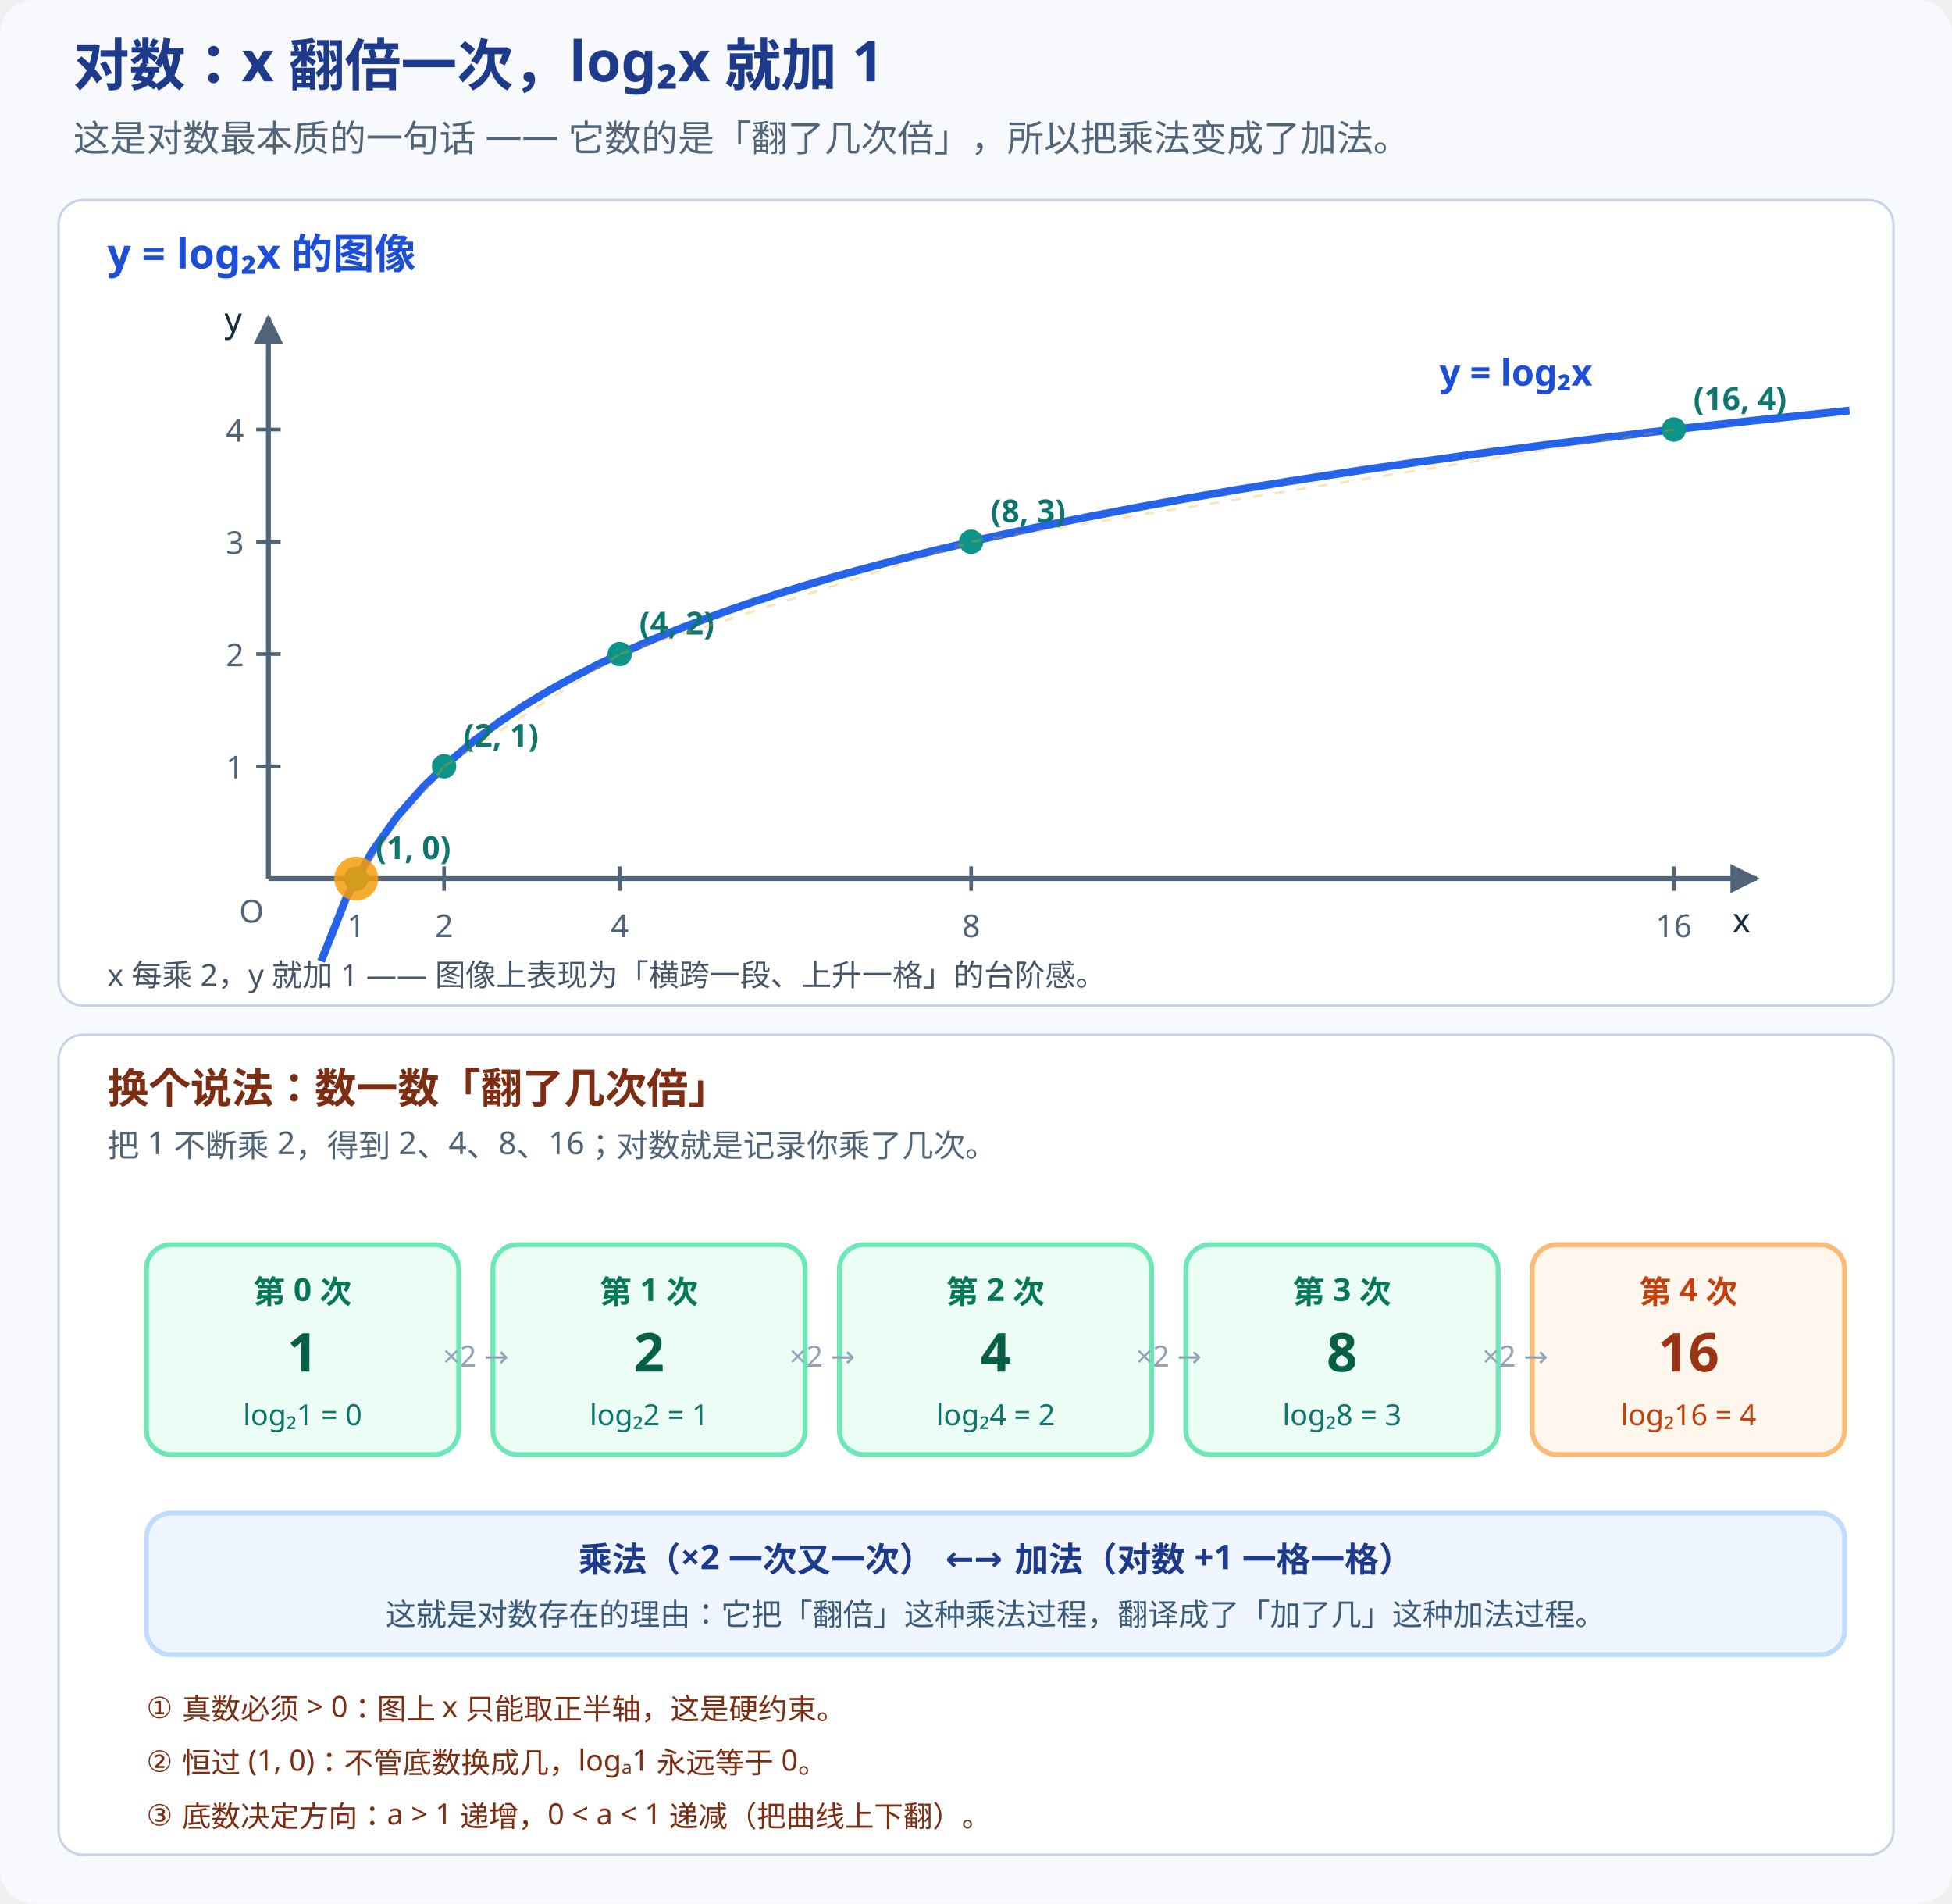
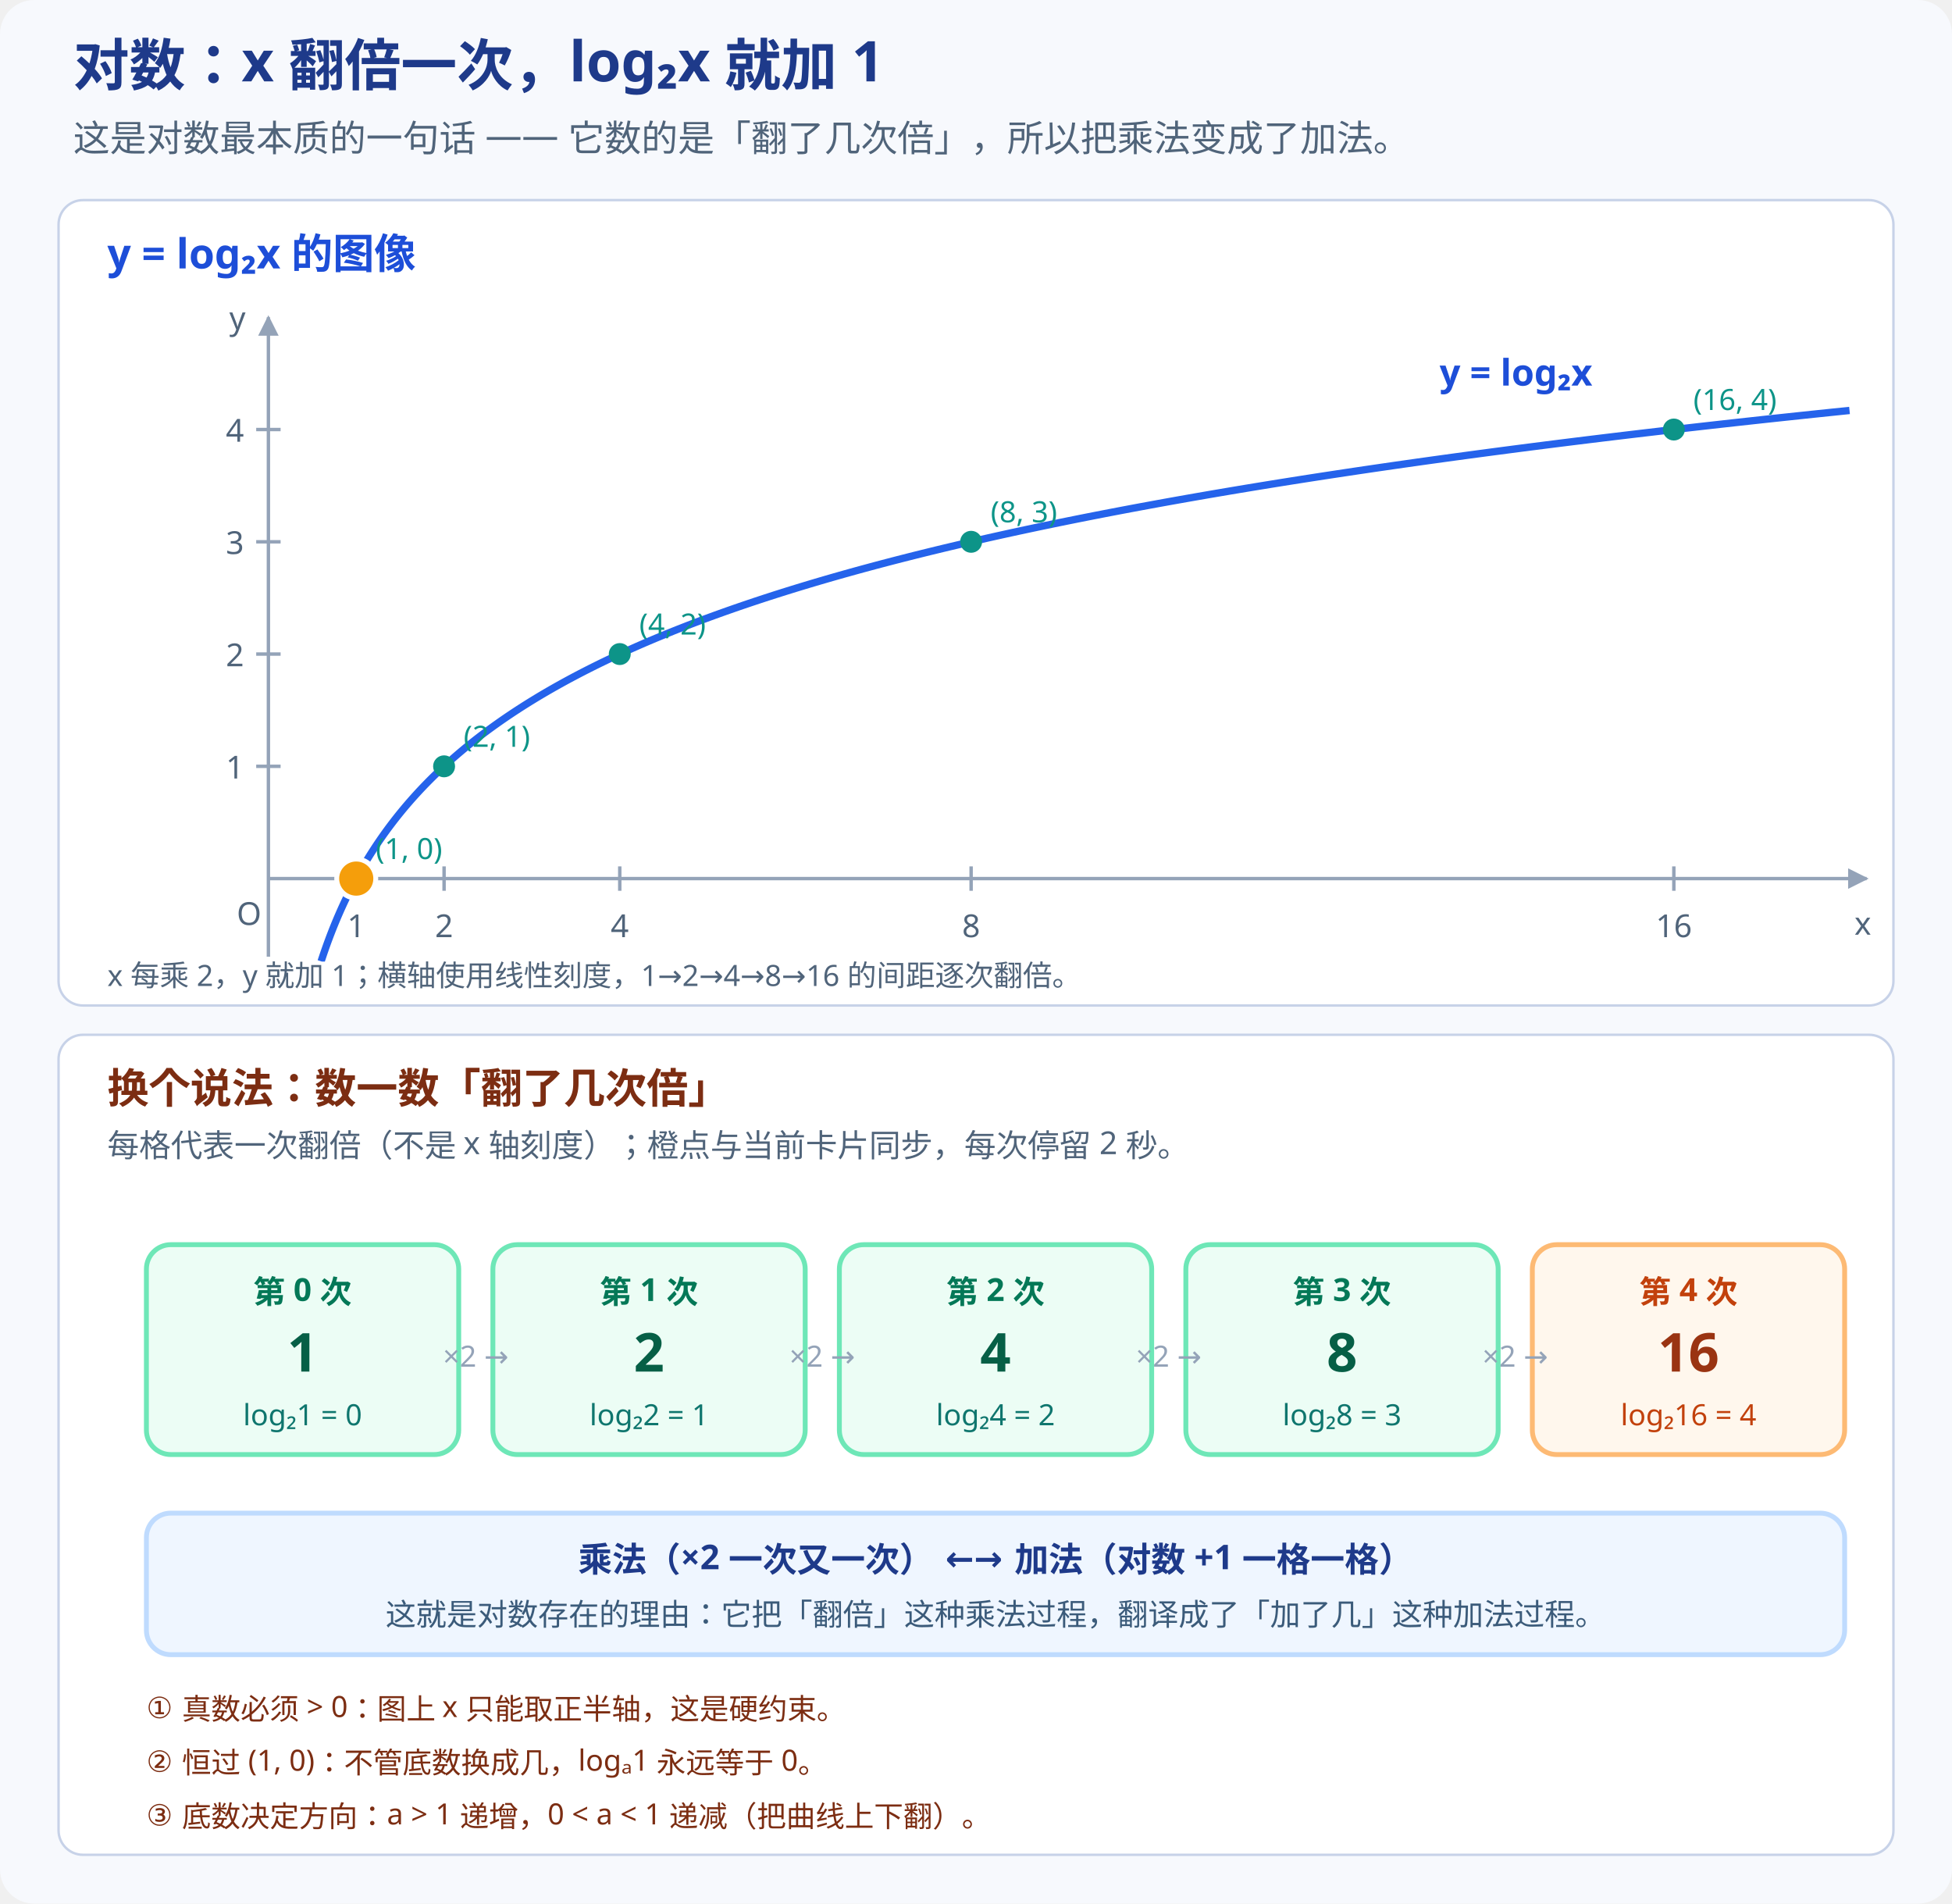
<svg xmlns="http://www.w3.org/2000/svg" viewBox="0 0 800 780" width="100%" role="img" aria-labelledby="lgIntroTitle lgIntroDesc">
  <defs>
    <marker id="lgIArrow" viewBox="0 0 10 10" refX="9" refY="5" markerWidth="6" markerHeight="6" orient="auto-start-reverse">
      <path d="M0 0 L10 5 L0 10 Z" fill="context-stroke" />
    </marker>
    <style>
      text { font-family: 'Microsoft YaHei','PingFang SC',sans-serif; }
      .still { display: none; }
      @media (prefers-reduced-motion: reduce) {
        .motion { display: none; }
        .still { display: inline; }
      }
-       /* 动点沿对数曲线滑动：x 从 1 到 16 */
-       .walk { animation: walk 8s ease-in-out infinite; }
-       @keyframes walk {
-         0%, 8%   { transform: translate(0, 0); opacity: 1; }
-         25%      { transform: translate(36px, -46px); }
-         42%      { transform: translate(72px, -92px); }
-         59%      { transform: translate(144px, -138px); }
-         76%, 92% { transform: translate(216px, -184px); }
-         100%     { transform: translate(0, 0); }
-       }
-       /* 下方的刻度条逐个点亮 */
-       .tick1 { animation: lit 8s ease-in-out infinite; }
-       .tick2 { animation: lit 8s ease-in-out infinite .9s; }
-       .tick3 { animation: lit 8s ease-in-out infinite 1.8s; }
-       .tick4 { animation: lit 8s ease-in-out infinite 2.7s; }
-       .tick5 { animation: lit 8s ease-in-out infinite 3.6s; }
-       @keyframes lit {
-         0%, 10%   { opacity: .18; }
-         22%, 88%  { opacity: 1; }
-         100%      { opacity: .18; }
-       }
-       .glow { animation: glowPulse 3s ease-in-out infinite; }
-       @keyframes glowPulse {
-         0%, 100% { opacity: .25; }
-         50%      { opacity: .65; }
-       }
+       /* Each held frame is an exact (2^n,n) point; both coordinates change together. */
+       .tick1 { animation: lit0 10s steps(1,end) infinite; }
+       @keyframes lit0 { 0% { opacity: 1; } 20% { opacity: .18; } 40% { opacity: .18; } 60% { opacity: .18; } 80% { opacity: .18; } }
+       .tick2 { animation: lit1 10s steps(1,end) infinite; }
+       @keyframes lit1 { 0% { opacity: .18; } 20% { opacity: 1; } 40% { opacity: .18; } 60% { opacity: .18; } 80% { opacity: .18; } }
+       .tick3 { animation: lit2 10s steps(1,end) infinite; }
+       @keyframes lit2 { 0% { opacity: .18; } 20% { opacity: .18; } 40% { opacity: 1; } 60% { opacity: .18; } 80% { opacity: .18; } }
+       .tick4 { animation: lit3 10s steps(1,end) infinite; }
+       @keyframes lit3 { 0% { opacity: .18; } 20% { opacity: .18; } 40% { opacity: .18; } 60% { opacity: 1; } 80% { opacity: .18; } }
+       .tick5 { animation: lit4 10s steps(1,end) infinite; }
+       @keyframes lit4 { 0% { opacity: .18; } 20% { opacity: .18; } 40% { opacity: .18; } 60% { opacity: .18; } 80% { opacity: 1; } }
    </style>
  </defs>
  <rect width="800" height="780" rx="14" fill="#f7f9fd" />
  <text x="30" y="35" font-size="23" fill="#1e3a8a" font-weight="800">对数：x 翻倍一次，log₂x 就加 1</text>
  <text x="30" y="62" font-size="15" fill="#50647a" font-weight="500">这是对数最本质的一句话 —— 它数的是「翻了几次倍」，所以把乘法变成了加法。</text>
  <rect x="24" y="82" width="752" height="330" rx="10" fill="#ffffff" stroke="#c7d2e8" />
  <text x="44" y="110" font-size="17" fill="#1d4ed8" font-weight="700">y = log₂x 的图像</text>
-   <line x1="110" y1="360" x2="720" y2="360" stroke="#50647a" stroke-width="2" marker-end="url(#lgIArrow)" />
-   <line x1="110" y1="360" x2="110" y2="130" stroke="#50647a" stroke-width="2" marker-end="url(#lgIArrow)" />
-   <text x="710" y="382" font-size="14" fill="#172b42" font-weight="500">x</text>
-   <text x="92" y="136" font-size="14" fill="#172b42" font-weight="500">y</text>
-   <text x="98" y="378" font-size="13" fill="#50647a" font-weight="500">O</text>
-   <g font-size="13" fill="#50647a" text-anchor="middle">
-     <line x1="146" y1="355" x2="146" y2="365" stroke="#50647a" stroke-width="1.5" />
-     <text x="146" y="384">1</text>
-     <line x1="182" y1="355" x2="182" y2="365" stroke="#50647a" stroke-width="1.5" />
-     <text x="182" y="384">2</text>
-     <line x1="254" y1="355" x2="254" y2="365" stroke="#50647a" stroke-width="1.5" />
-     <text x="254" y="384">4</text>
-     <line x1="398" y1="355" x2="398" y2="365" stroke="#50647a" stroke-width="1.5" />
-     <text x="398" y="384">8</text>
-     <line x1="686" y1="355" x2="686" y2="365" stroke="#50647a" stroke-width="1.5" />
-     <text x="686" y="384">16</text>
+   <defs>
+     <clipPath id="introPlotClip">
+       <rect x="111" y="134" width="653" height="260" />
+     </clipPath>
+   </defs>
+   <line x1="110" y1="360" x2="765" y2="360" stroke="#94a3b8" stroke-width="1.4" marker-end="url(#lgIArrow)" />
+   <line x1="110" y1="392" x2="110" y2="130" stroke="#94a3b8" stroke-width="1.4" marker-end="url(#lgIArrow)" />
+   <text x="760" y="383" fill="#50647a" font-size="13">x</text>
+   <text x="94" y="135" fill="#50647a" font-size="13">y</text>
+   <text x="97" y="379" fill="#50647a" font-size="13">O</text>
+   <line x1="146" y1="355" x2="146" y2="365" stroke="#94a3b8" stroke-width="1.4" />
+   <text x="146" y="384" fill="#50647a" font-size="13" text-anchor="middle">1</text>
+   <line x1="182" y1="355" x2="182" y2="365" stroke="#94a3b8" stroke-width="1.4" />
+   <text x="182" y="384" fill="#50647a" font-size="13" text-anchor="middle">2</text>
+   <line x1="254" y1="355" x2="254" y2="365" stroke="#94a3b8" stroke-width="1.4" />
+   <text x="254" y="384" fill="#50647a" font-size="13" text-anchor="middle">4</text>
+   <line x1="398" y1="355" x2="398" y2="365" stroke="#94a3b8" stroke-width="1.4" />
+   <text x="398" y="384" fill="#50647a" font-size="13" text-anchor="middle">8</text>
+   <line x1="686" y1="355" x2="686" y2="365" stroke="#94a3b8" stroke-width="1.4" />
+   <text x="686" y="384" fill="#50647a" font-size="13" text-anchor="middle">16</text>
+   <line x1="105" y1="314" x2="115" y2="314" stroke="#94a3b8" stroke-width="1.4" />
+   <text x="100" y="319" fill="#50647a" font-size="13" text-anchor="end">1</text>
+   <line x1="105" y1="268" x2="115" y2="268" stroke="#94a3b8" stroke-width="1.4" />
+   <text x="100" y="273" fill="#50647a" font-size="13" text-anchor="end">2</text>
+   <line x1="105" y1="222" x2="115" y2="222" stroke="#94a3b8" stroke-width="1.4" />
+   <text x="100" y="227" fill="#50647a" font-size="13" text-anchor="end">3</text>
+   <line x1="105" y1="176" x2="115" y2="176" stroke="#94a3b8" stroke-width="1.4" />
+   <text x="100" y="181" fill="#50647a" font-size="13" text-anchor="end">4</text>
+   <path id="intro-log-curve" data-function="log2" data-mapping="110 360 36 46" d="M131.600 393.900 L131.831 393.195 L132.064 392.490 L132.300 391.784 L132.538 391.079 L132.779 390.374 L133.022 389.668 L133.268 388.963 L133.517 388.257 L133.768 387.552 L134.022 386.847 L134.279 386.141 L134.538 385.436 L134.801 384.731 L135.066 384.025 L135.333 383.320 L135.604 382.615 L135.878 381.909 L136.154 381.204 L136.434 380.498 L136.716 379.793 L137.002 379.088 L137.290 378.382 L137.582 377.677 L137.876 376.972 L138.174 376.266 L138.475 375.561 L138.780 374.856 L139.087 374.150 L139.398 373.445 L139.712 372.739 L140.030 372.034 L140.351 371.329 L140.675 370.623 L141.003 369.918 L141.334 369.213 L141.669 368.507 L142.007 367.802 L142.349 367.097 L142.695 366.391 L143.044 365.686 L143.397 364.980 L143.754 364.275 L144.115 363.570 L144.479 362.864 L144.848 362.159 L145.220 361.454 L145.596 360.748 L145.977 360.043 L146.361 359.338 L146.750 358.632 L147.142 357.927 L147.539 357.221 L147.940 356.516 L148.346 355.811 L148.756 355.105 L149.170 354.400 L149.588 353.695 L150.011 352.989 L150.439 352.284 L150.871 351.578 L151.308 350.873 L151.749 350.168 L152.195 349.462 L152.646 348.757 L153.102 348.052 L153.562 347.346 L154.028 346.641 L154.498 345.936 L154.974 345.230 L155.454 344.525 L155.940 343.819 L156.431 343.114 L156.927 342.409 L157.428 341.703 L157.935 340.998 L158.447 340.293 L158.965 339.587 L159.488 338.882 L160.017 338.177 L160.552 337.471 L161.092 336.766 L161.638 336.060 L162.189 335.355 L162.747 334.650 L163.311 333.944 L163.880 333.239 L164.456 332.534 L165.038 331.828 L165.626 331.123 L166.220 330.418 L166.821 329.712 L167.428 329.007 L168.042 328.301 L168.662 327.596 L169.289 326.891 L169.923 326.185 L170.563 325.480 L171.210 324.775 L171.864 324.069 L172.525 323.364 L173.193 322.658 L173.868 321.953 L174.551 321.248 L175.241 320.542 L175.938 319.837 L176.642 319.132 L177.354 318.426 L178.074 317.721 L178.802 317.016 L179.537 316.310 L180.280 315.605 L181.031 314.899 L181.790 314.194 L182.557 313.489 L183.332 312.783 L184.116 312.078 L184.908 311.373 L185.708 310.667 L186.517 309.962 L187.335 309.257 L188.161 308.551 L188.996 307.846 L189.840 307.140 L190.693 306.435 L191.556 305.730 L192.427 305.024 L193.308 304.319 L194.198 303.614 L195.098 302.908 L196.007 302.203 L196.926 301.498 L197.855 300.792 L198.794 300.087 L199.743 299.381 L200.701 298.676 L201.671 297.971 L202.650 297.265 L203.640 296.560 L204.641 295.855 L205.652 295.149 L206.674 294.444 L207.707 293.739 L208.751 293.033 L209.806 292.328 L210.873 291.622 L211.951 290.917 L213.040 290.212 L214.141 289.506 L215.254 288.801 L216.379 288.096 L217.515 287.390 L218.664 286.685 L219.825 285.979 L220.999 285.274 L222.185 284.569 L223.384 283.863 L224.595 283.158 L225.820 282.453 L227.057 281.747 L228.308 281.042 L229.572 280.337 L230.850 279.631 L232.141 278.926 L233.446 278.220 L234.765 277.515 L236.099 276.810 L237.446 276.104 L238.808 275.399 L240.184 274.694 L241.575 273.988 L242.981 273.283 L244.402 272.578 L245.838 271.872 L247.290 271.167 L248.757 270.461 L250.240 269.756 L251.738 269.051 L253.253 268.345 L254.783 267.640 L256.330 266.935 L257.894 266.229 L259.474 265.524 L261.071 264.819 L262.686 264.113 L264.317 263.408 L265.966 262.702 L267.633 261.997 L269.317 261.292 L271.020 260.586 L272.740 259.881 L274.479 259.176 L276.237 258.470 L278.013 257.765 L279.808 257.060 L281.623 256.354 L283.456 255.649 L285.310 254.943 L287.183 254.238 L289.076 253.533 L290.990 252.827 L292.924 252.122 L294.879 251.417 L296.854 250.711 L298.851 250.006 L300.869 249.300 L302.908 248.595 L304.969 247.890 L307.053 247.184 L309.158 246.479 L311.286 245.774 L313.437 245.068 L315.611 244.363 L317.808 243.658 L320.029 242.952 L322.273 242.247 L324.541 241.541 L326.834 240.836 L329.151 240.131 L331.492 239.425 L333.859 238.720 L336.251 238.015 L338.669 237.309 L341.112 236.604 L343.582 235.899 L346.078 235.193 L348.600 234.488 L351.150 233.782 L353.726 233.077 L356.331 232.372 L358.963 231.666 L361.623 230.961 L364.312 230.256 L367.029 229.550 L369.776 228.845 L372.552 228.140 L375.357 227.434 L378.193 226.729 L381.058 226.023 L383.955 225.318 L386.882 224.613 L389.841 223.907 L392.831 223.202 L395.853 222.497 L398.907 221.791 L401.995 221.086 L405.115 220.380 L408.268 219.675 L411.455 218.970 L414.676 218.264 L417.932 217.559 L421.222 216.854 L424.548 216.148 L427.909 215.443 L431.306 214.738 L434.739 214.032 L438.209 213.327 L441.716 212.621 L445.261 211.916 L448.843 211.211 L452.464 210.505 L456.123 209.800 L459.822 209.095 L463.560 208.389 L467.338 207.684 L471.156 206.979 L475.015 206.273 L478.915 205.568 L482.857 204.862 L486.842 204.157 L490.868 203.452 L494.938 202.746 L499.051 202.041 L503.208 201.336 L507.410 200.630 L511.657 199.925 L515.948 199.220 L520.286 198.514 L524.670 197.809 L529.101 197.103 L533.579 196.398 L538.106 195.693 L542.680 194.987 L547.303 194.282 L551.976 193.577 L556.699 192.871 L561.472 192.166 L566.296 191.461 L571.172 190.755 L576.100 190.050 L581.080 189.344 L586.114 188.639 L591.201 187.934 L596.343 187.228 L601.540 186.523 L606.792 185.818 L612.101 185.112 L617.466 184.407 L622.888 183.701 L628.369 182.996 L633.908 182.291 L639.506 181.585 L645.164 180.880 L650.883 180.175 L656.662 179.469 L662.503 178.764 L668.407 178.059 L674.374 177.353 L680.405 176.648 L686.500 175.942 L692.660 175.237 L698.886 174.532 L705.178 173.826 L711.538 173.121 L717.966 172.416 L724.462 171.710 L731.028 171.005 L737.664 170.300 L744.371 169.594 L751.149 168.889 L758.000 168.183" fill="none" stroke="#2563eb" stroke-width="3" clip-path="url(#introPlotClip)" />
+   <text x="590" y="158" fill="#1d4ed8" font-size="15" font-weight="700">y = log₂x</text>
+   <circle cx="146" cy="360" r="4.5" fill="#0d9488" />
+   <text x="154" y="352" fill="#0d9488" font-size="12">(1, 0)</text>
+   <circle cx="182" cy="314" r="4.5" fill="#0d9488" />
+   <text x="190" y="306" fill="#0d9488" font-size="12">(2, 1)</text>
+   <circle cx="254" cy="268" r="4.5" fill="#0d9488" />
+   <text x="262" y="260" fill="#0d9488" font-size="12">(4, 2)</text>
+   <circle cx="398" cy="222" r="4.5" fill="#0d9488" />
+   <text x="406" y="214" fill="#0d9488" font-size="12">(8, 3)</text>
+   <circle cx="686" cy="176" r="4.5" fill="#0d9488" />
+   <text x="694" y="168" fill="#0d9488" font-size="12">(16, 4)</text>
+   <g class="motion">
+     <circle id="intro-moving-point" cx="146" cy="360" r="8" fill="#f59e0b" stroke="#fff" stroke-width="2">
+       <animate attributeName="cx" values="146;182;254;398;686;146" keyTimes="0;.2;.4;.6;.8;1" calcMode="discrete" dur="10s" repeatCount="indefinite" />
+       <animate attributeName="cy" values="360;314;268;222;176;360" keyTimes="0;.2;.4;.6;.8;1" calcMode="discrete" dur="10s" repeatCount="indefinite" />
+     </circle>
  </g>
-   <g font-size="13" fill="#50647a" text-anchor="end">
-     <line x1="105" y1="314" x2="115" y2="314" stroke="#50647a" stroke-width="1.5" />
-     <text x="100" y="319">1</text>
-     <line x1="105" y1="268" x2="115" y2="268" stroke="#50647a" stroke-width="1.5" />
-     <text x="100" y="273">2</text>
-     <line x1="105" y1="222" x2="115" y2="222" stroke="#50647a" stroke-width="1.5" />
-     <text x="100" y="227">3</text>
-     <line x1="105" y1="176" x2="115" y2="176" stroke="#50647a" stroke-width="1.5" />
-     <text x="100" y="181">4</text>
-   </g>
-   <path d="M131.6 393.9 L142.0 367.7 L152.5 349.0 L162.9 334.4 L173.4 322.5 L183.8 312.4 L194.2 303.6 L204.7 295.8 L215.1 288.9 L225.6 282.6 L236.0 276.9 L246.4 271.6 L256.9 266.7 L267.3 262.1 L277.8 257.9 L288.2 253.9 L298.6 250.1 L309.1 246.5 L319.5 243.1 L330.0 239.9 L340.4 236.8 L350.8 233.9 L361.3 231.1 L371.7 228.4 L382.2 225.8 L392.6 223.3 L403.0 220.8 L413.5 218.5 L423.9 216.3 L434.4 214.1 L444.8 212.0 L455.2 210.0 L465.7 208.0 L476.1 206.1 L486.6 204.2 L497.0 202.4 L507.4 200.6 L517.9 198.9 L528.3 197.2 L538.8 195.6 L549.2 194.0 L559.6 192.4 L570.1 190.9 L580.5 189.4 L591.0 188.0 L601.4 186.5 L611.8 185.1 L622.3 183.8 L632.7 182.4 L643.2 181.1 L653.6 179.8 L664.0 178.6 L674.5 177.3 L684.9 176.1 L695.4 174.9 L705.8 173.8 L716.2 172.6 L726.7 171.5 L737.1 170.4 L747.6 169.3 L758.0 168.2" fill="none" stroke="#2563eb" stroke-width="3.2" />
-   <text x="590" y="158" font-size="15" fill="#1d4ed8" font-weight="700">y = log₂x</text>
-   <g>
-     <circle cx="146" cy="360" r="5" fill="#0d9488" />
-     <text x="154" y="352" font-size="13" fill="#0f766e" font-weight="700">(1, 0)</text>
-     <circle cx="182" cy="314" r="5" fill="#0d9488" />
-     <text x="190" y="306" font-size="13" fill="#0f766e" font-weight="700">(2, 1)</text>
-     <circle cx="254" cy="268" r="5" fill="#0d9488" />
-     <text x="262" y="260" font-size="13" fill="#0f766e" font-weight="700">(4, 2)</text>
-     <circle cx="398" cy="222" r="5" fill="#0d9488" />
-     <text x="406" y="214" font-size="13" fill="#0f766e" font-weight="700">(8, 3)</text>
-     <circle cx="686" cy="176" r="5" fill="#0d9488" />
-     <text x="694" y="168" font-size="13" fill="#0f766e" font-weight="700">(16, 4)</text>
-   </g>
-   <g class="motion">
-     <circle class="walk" cx="146" cy="360" r="9" fill="#f59e0b" opacity=".85" />
-   </g>
-   <circle class="still" cx="350" cy="268" r="8" fill="#f59e0b" opacity=".85" />
-   <g stroke="#f59e0b" stroke-width="1" stroke-dasharray="4 5" opacity=".28">
-     <line x1="146" y1="360" x2="182" y2="314" />
-     <line x1="182" y1="314" x2="254" y2="268" />
-     <line x1="254" y1="268" x2="398" y2="222" />
-     <line x1="398" y1="222" x2="686" y2="176" />
-   </g>
-   <text x="44" y="404" font-size="12.5" fill="#475569">x 每乘 2，y 就加 1 —— 图像上表现为「横跨一段、上升一格」的台阶感。</text>
+   <circle class="still" cx="398" cy="222" r="8" fill="#f59e0b" stroke="#fff" stroke-width="2" />
+   <text x="44" y="404" fill="#50647a" font-size="12">x 每乘 2，y 就加 1；横轴使用线性刻度，1→2→4→8→16 的间距逐次翻倍。</text>
  <rect x="24" y="424" width="752" height="336" rx="10" fill="#ffffff" stroke="#c7d2e8" />
  <text x="44" y="452" font-size="17" fill="#7c2d12" font-weight="700">换个说法：数一数「翻了几次倍」</text>
-   <text x="44" y="474" font-size="13" fill="#50647a">把 1 不断乘 2，得到 2、4、8、16；对数就是记录你乘了几次。</text>
+   <text x="44" y="474" font-size="13" fill="#50647a">每格代表一次翻倍（不是 x 轴刻度）；橙点与当前卡片同步，每次停留 2 秒。</text>
  <g>
    <rect x="60" y="510" width="128" height="86" rx="10" fill="#ecfdf5" stroke="#6ee7b7" stroke-width="2" class="tick1" />
    <text x="124" y="534" font-size="13" fill="#047857" text-anchor="middle" font-weight="700">第 0 次</text>
    <text x="124" y="562" font-size="22" fill="#065f46" text-anchor="middle" font-weight="800">1</text>
    <text x="124" y="584" font-size="12" fill="#0f766e" text-anchor="middle">log₂1 = 0</text>
    <rect x="202" y="510" width="128" height="86" rx="10" fill="#ecfdf5" stroke="#6ee7b7" stroke-width="2" class="tick2" />
    <text x="266" y="534" font-size="13" fill="#047857" text-anchor="middle" font-weight="700">第 1 次</text>
    <text x="266" y="562" font-size="22" fill="#065f46" text-anchor="middle" font-weight="800">2</text>
    <text x="266" y="584" font-size="12" fill="#0f766e" text-anchor="middle">log₂2 = 1</text>
    <rect x="344" y="510" width="128" height="86" rx="10" fill="#ecfdf5" stroke="#6ee7b7" stroke-width="2" class="tick3" />
    <text x="408" y="534" font-size="13" fill="#047857" text-anchor="middle" font-weight="700">第 2 次</text>
    <text x="408" y="562" font-size="22" fill="#065f46" text-anchor="middle" font-weight="800">4</text>
    <text x="408" y="584" font-size="12" fill="#0f766e" text-anchor="middle">log₂4 = 2</text>
    <rect x="486" y="510" width="128" height="86" rx="10" fill="#ecfdf5" stroke="#6ee7b7" stroke-width="2" class="tick4" />
    <text x="550" y="534" font-size="13" fill="#047857" text-anchor="middle" font-weight="700">第 3 次</text>
    <text x="550" y="562" font-size="22" fill="#065f46" text-anchor="middle" font-weight="800">8</text>
    <text x="550" y="584" font-size="12" fill="#0f766e" text-anchor="middle">log₂8 = 3</text>
    <rect x="628" y="510" width="128" height="86" rx="10" fill="#fff7ed" stroke="#fdba74" stroke-width="2" class="tick5" />
    <text x="692" y="534" font-size="13" fill="#c2410c" text-anchor="middle" font-weight="700">第 4 次</text>
    <text x="692" y="562" font-size="22" fill="#9a3412" text-anchor="middle" font-weight="800">16</text>
    <text x="692" y="584" font-size="12" fill="#c2410c" text-anchor="middle">log₂16 = 4</text>
  </g>
  <g font-size="12" fill="#94a3b8" text-anchor="middle">
    <text x="195" y="560">×2 →</text>
    <text x="337" y="560">×2 →</text>
    <text x="479" y="560">×2 →</text>
    <text x="621" y="560">×2 →</text>
  </g>
  <rect x="60" y="620" width="696" height="58" rx="10" fill="#eff6ff" stroke="#bfdbfe" stroke-width="2" />
  <text x="408" y="644" font-size="14" fill="#1e3a8a" text-anchor="middle" font-weight="700">乘法（×2 一次又一次）  ←→  加法（对数 +1 一格一格）</text>
  <text x="408" y="666" font-size="12.5" fill="#3b5b7a" text-anchor="middle">这就是对数存在的理由：它把「翻倍」这种乘法过程，翻译成了「加了几」这种加法过程。</text>
  <g font-size="12" fill="#7c2d12">
    <text x="60" y="704">① 真数必须 &gt; 0：图上 x 只能取正半轴，这是硬约束。</text>
    <text x="60" y="726">② 恒过 (1, 0)：不管底数换成几，logₐ1 永远等于 0。</text>
    <text x="60" y="748">③ 底数决定方向：a &gt; 1 递增，0 &lt; a &lt; 1 递减（把曲线上下翻）。</text>
  </g>
</svg>
